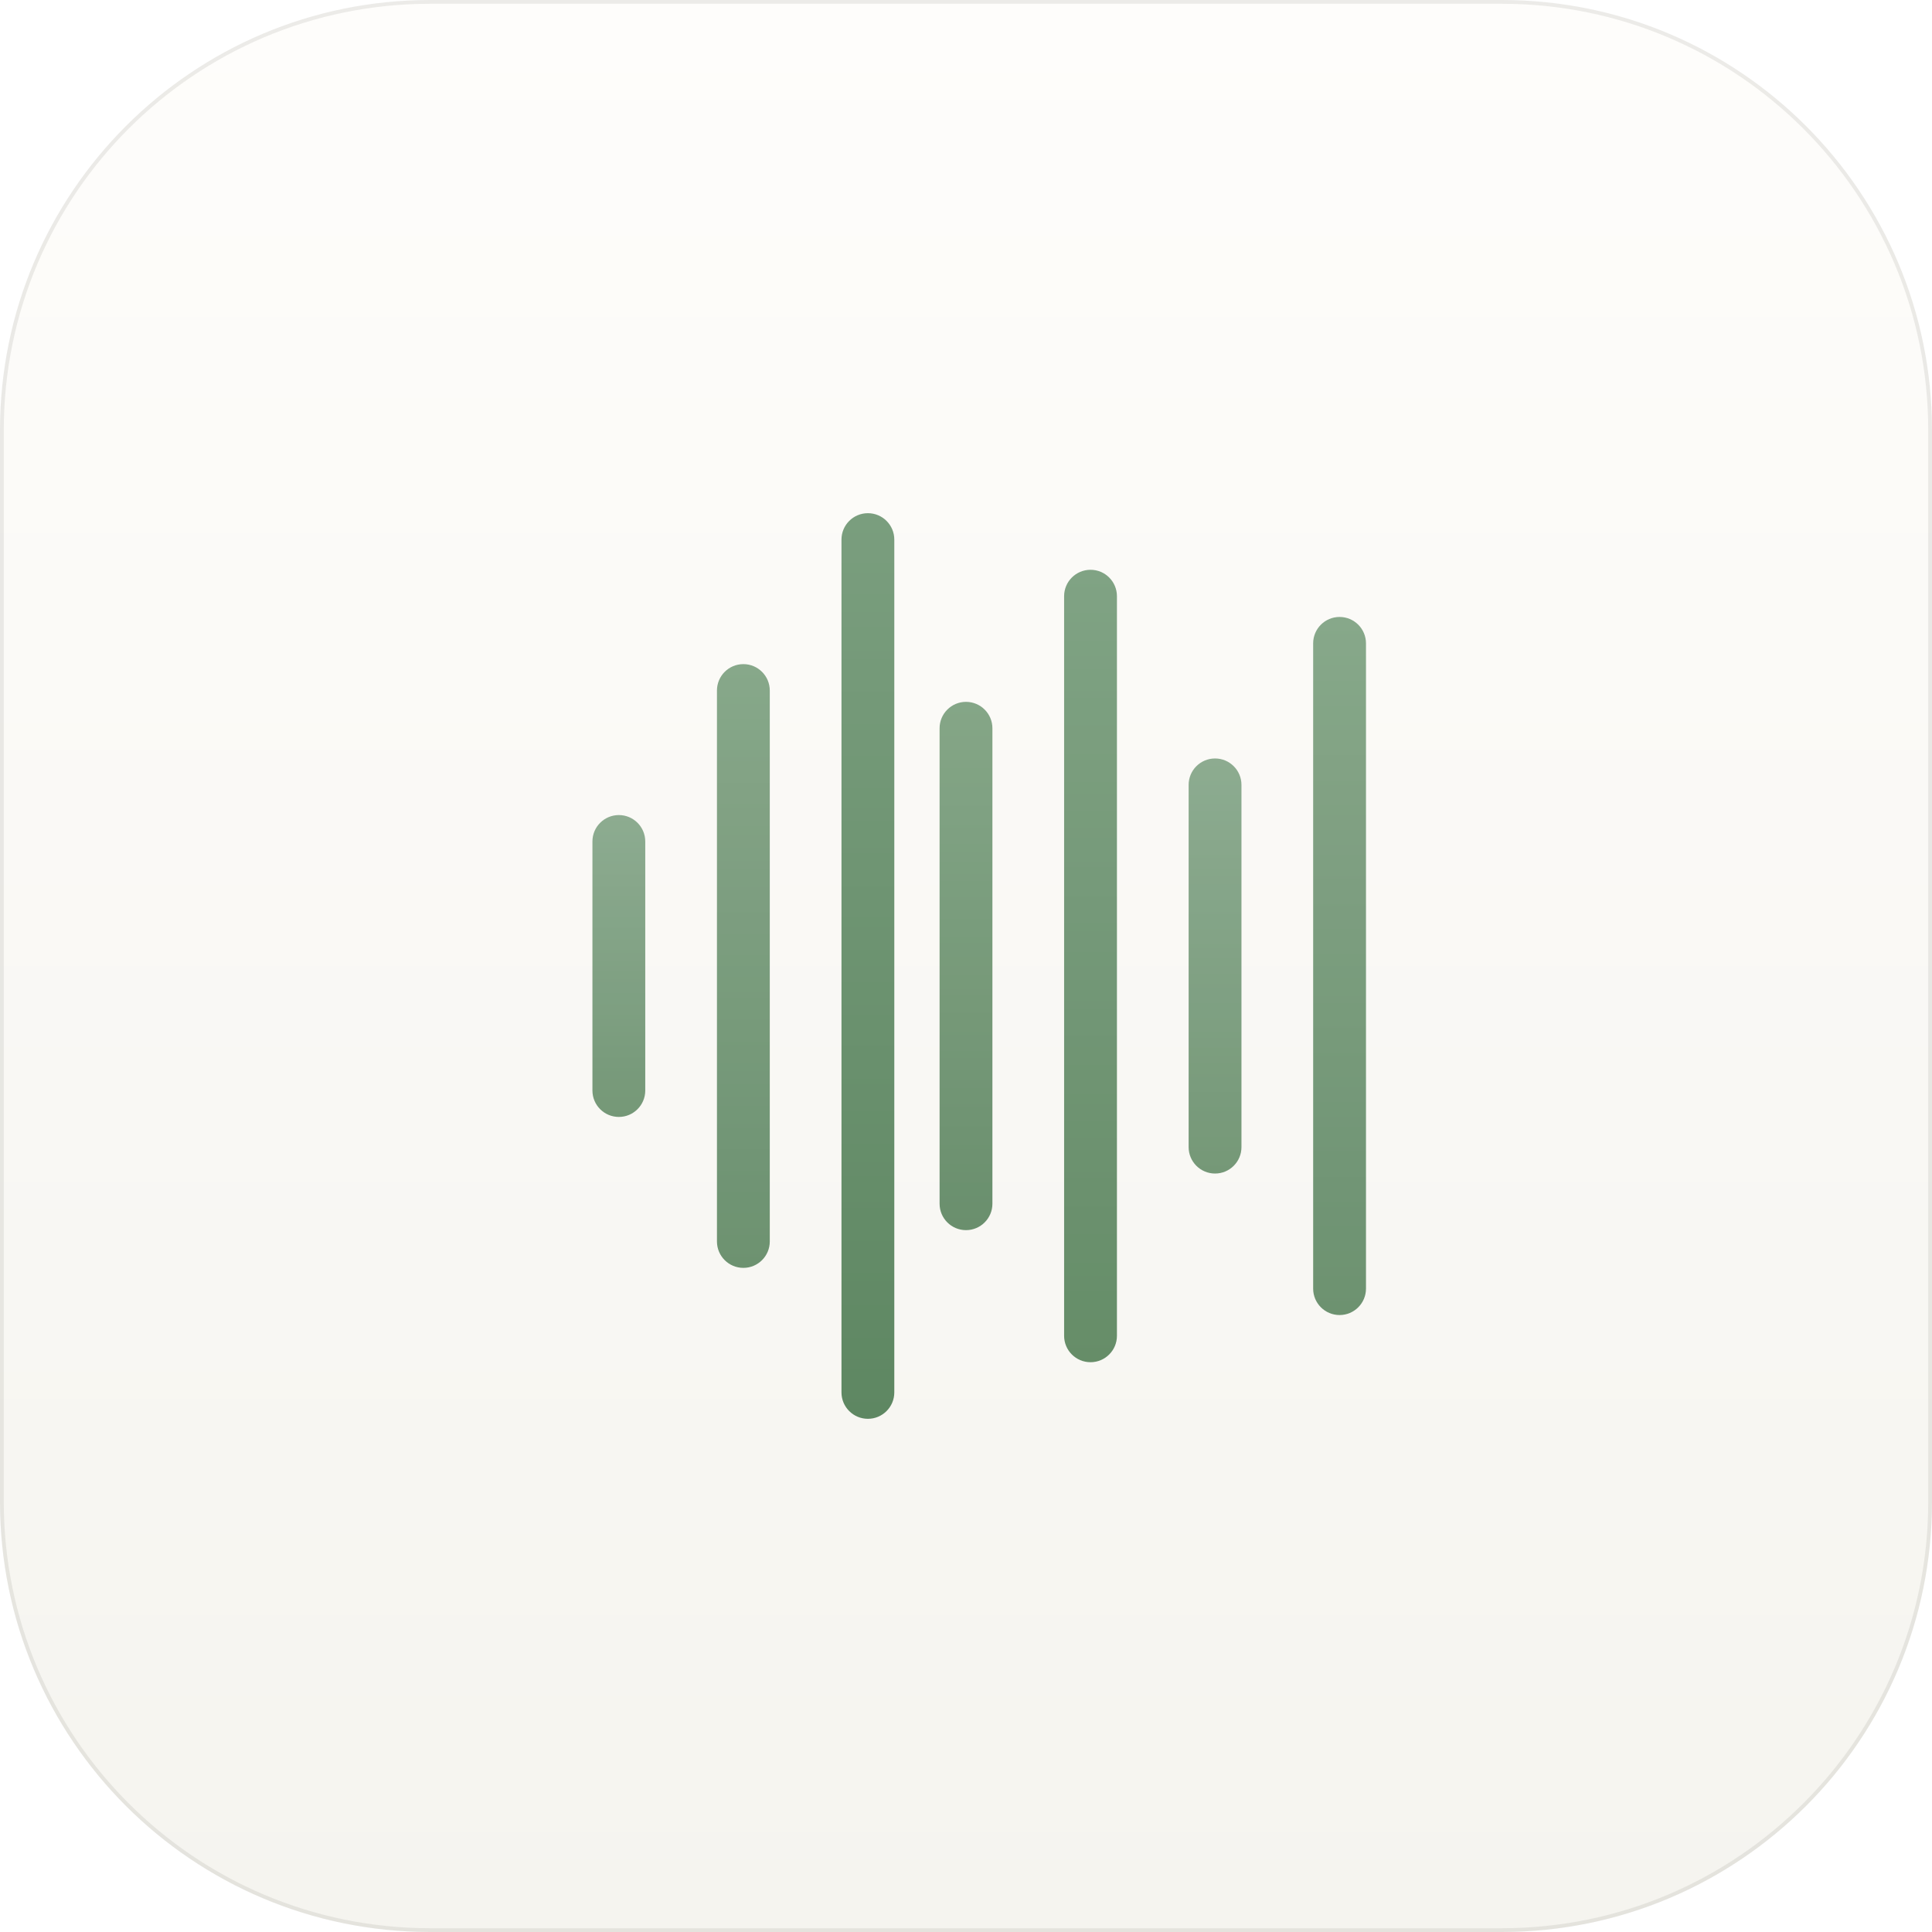
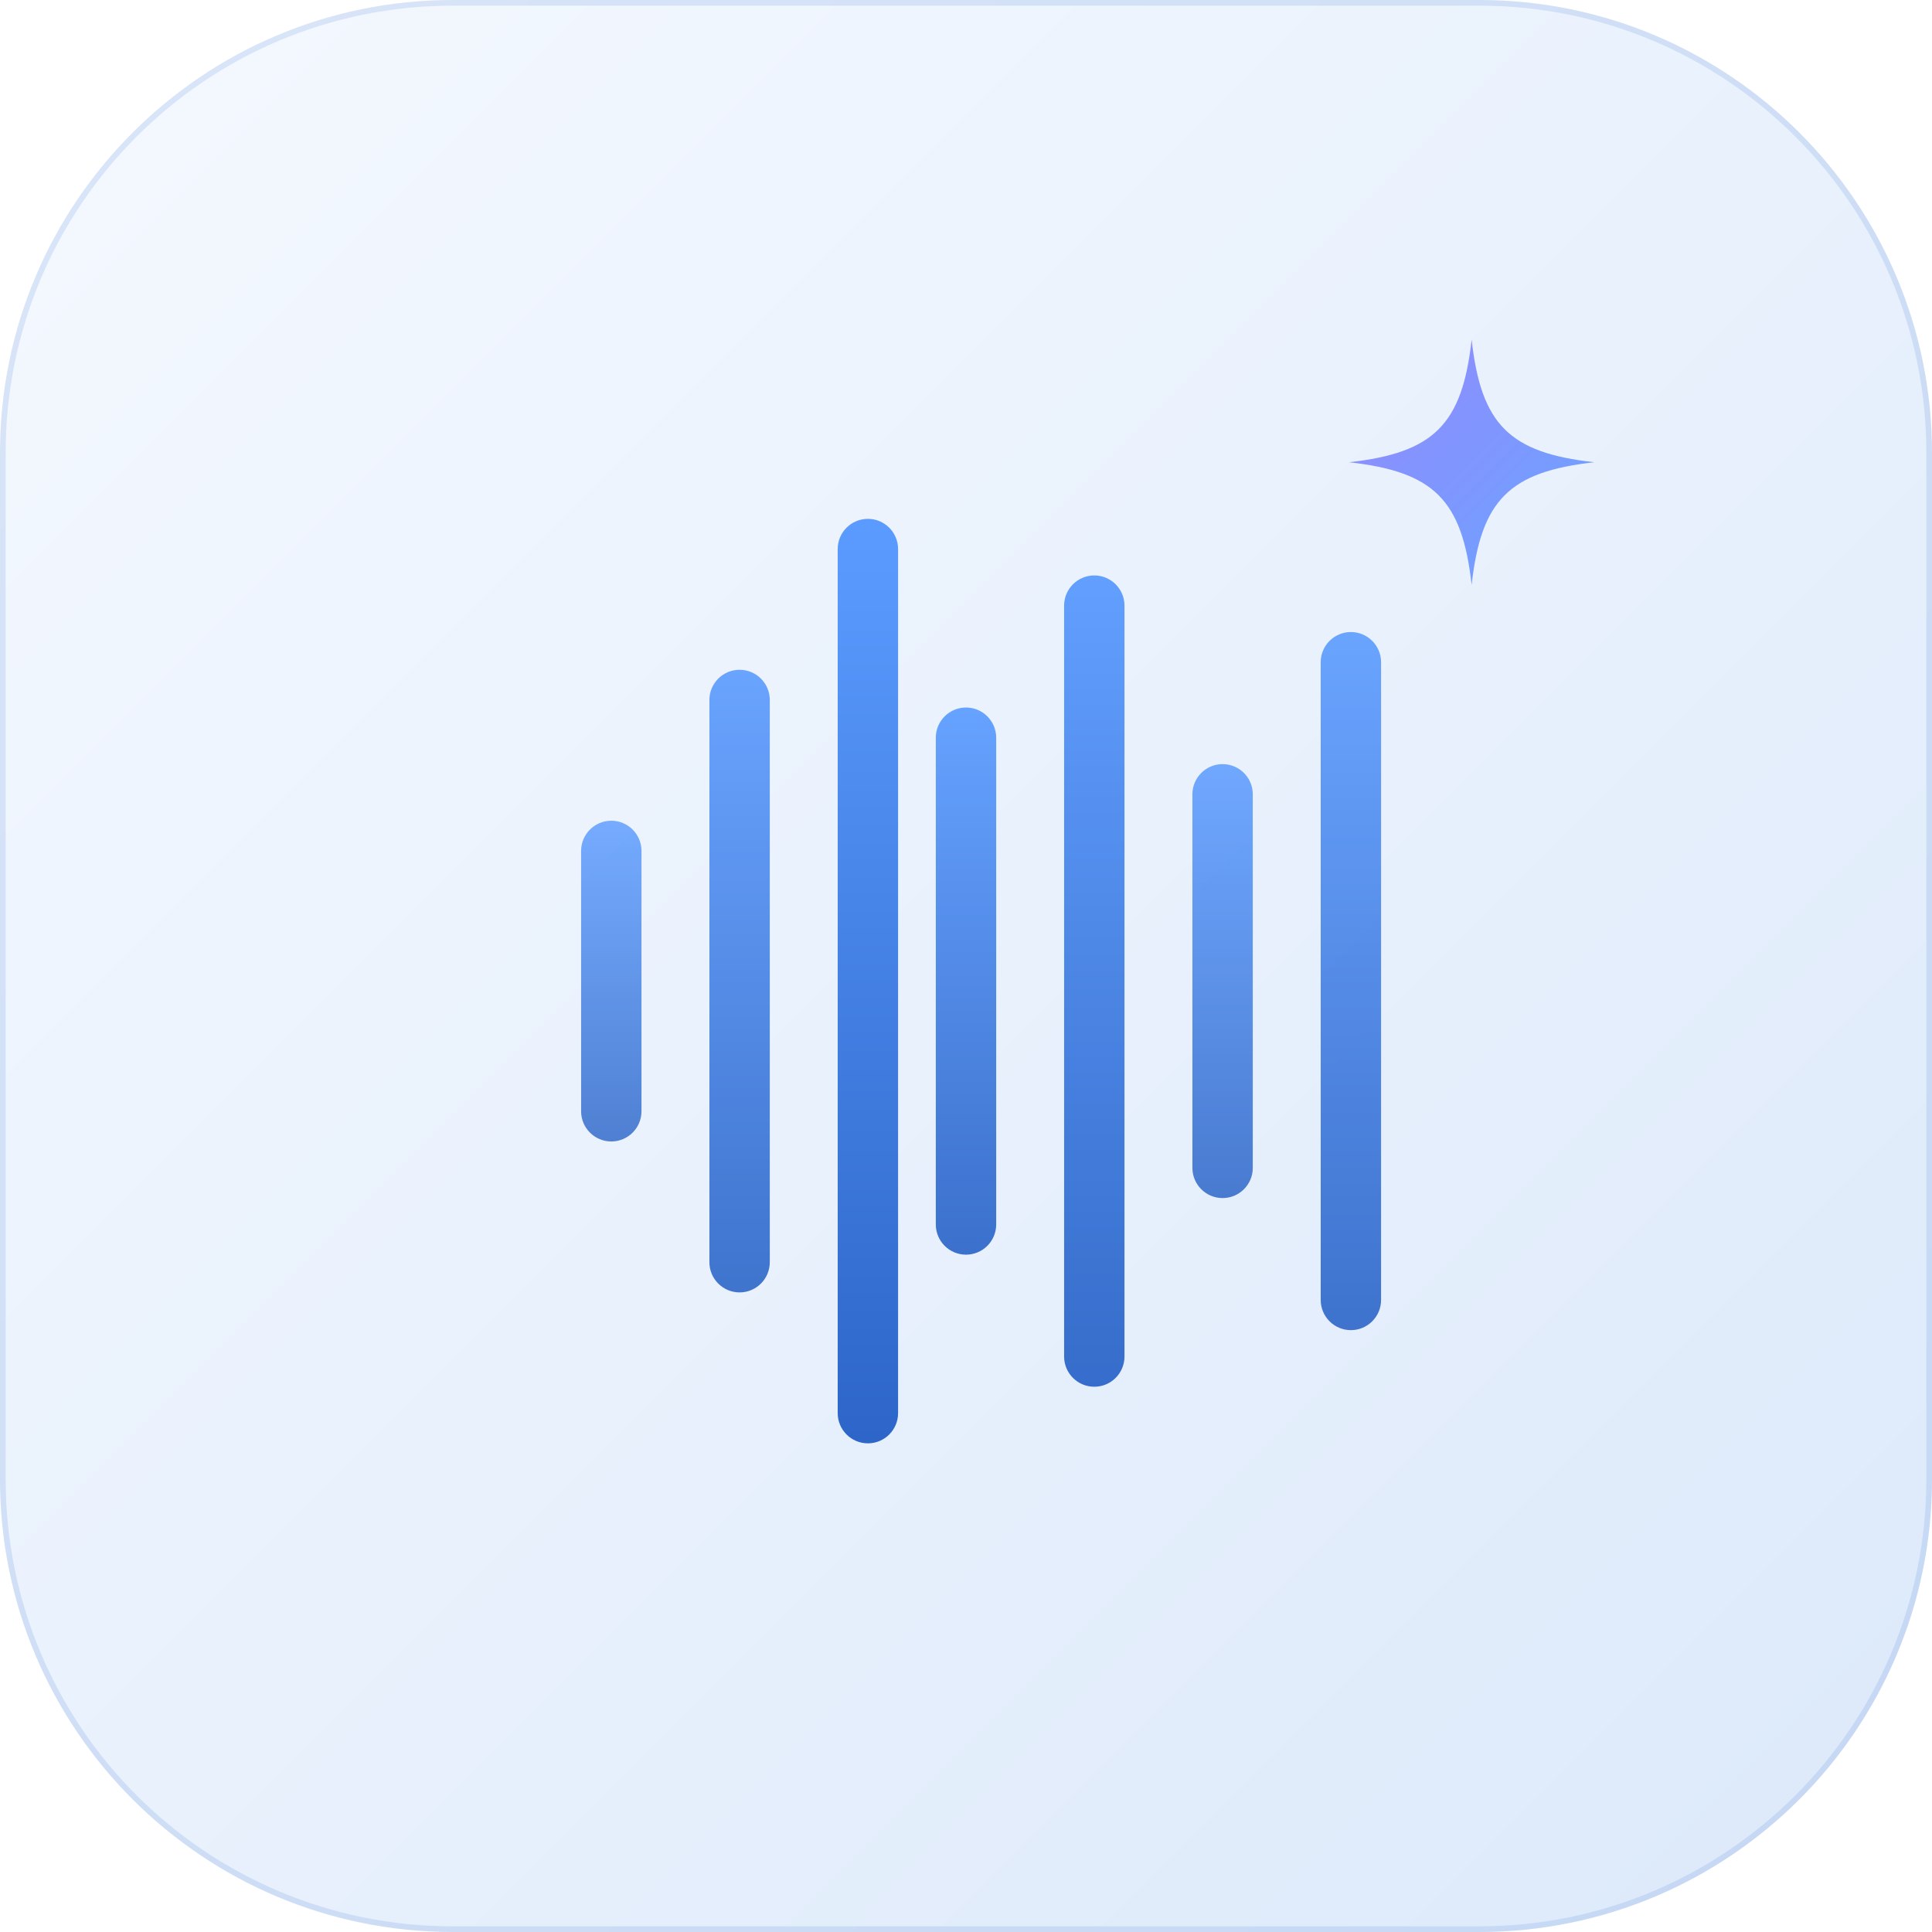
<svg xmlns="http://www.w3.org/2000/svg" viewBox="0 0 1024 1024" width="1024" height="1024">
  <defs>
-     <linearGradient id="bg" x1="0" y1="0" x2="0" y2="1">
-       <stop offset="0%" stop-color="#FEFDFB" />
-       <stop offset="100%" stop-color="#F5F4EF" />
+     <linearGradient id="bg" x1="0" y1="0" x2="1" y2="1">
+       <stop offset="0%" stop-color="#F5F9FF" />
+       <stop offset="100%" stop-color="#DCE9FA" />
    </linearGradient>
    <linearGradient id="bar" x1="0" y1="0" x2="0" y2="1">
-       <stop offset="0%" stop-color="#7A9E7E" />
-       <stop offset="100%" stop-color="#5E8762" />
+       <stop offset="0%" stop-color="#5B9BFF" />
+       <stop offset="100%" stop-color="#2D66C8" />
+     </linearGradient>
+     <linearGradient id="sparkle" x1="0" y1="0" x2="1" y2="1">
+       <stop offset="0%" stop-color="#8B7EFF" />
+       <stop offset="100%" stop-color="#5B9BFF" />
    </linearGradient>
    <clipPath id="rounded">
-       <rect width="1024" height="1024" rx="228" ry="228" />
+       <rect width="1024" height="1024" rx="240" ry="240" />
    </clipPath>
  </defs>
  <g clip-path="url(#rounded)">
    <rect width="1024" height="1024" fill="url(#bg)" />
-     <rect width="1024" height="1024" rx="228" ry="228" fill="none" stroke="rgba(26,26,23,0.08)" stroke-width="4" />
-     <g transform="translate(512, 512)">
-       <rect x="-198" y="-80" width="28" height="160" rx="14" fill="url(#bar)" opacity="0.85" />
-       <rect x="-132" y="-160" width="28" height="320" rx="14" fill="url(#bar)" opacity="0.9" />
-       <rect x="-66" y="-240" width="28" height="480" rx="14" fill="url(#bar)" />
-       <rect x="-14" y="-140" width="28" height="280" rx="14" fill="url(#bar)" opacity="0.92" />
-       <rect x="52" y="-210" width="28" height="420" rx="14" fill="url(#bar)" opacity="0.95" />
-       <rect x="118" y="-110" width="28" height="220" rx="14" fill="url(#bar)" opacity="0.85" />
-       <rect x="184" y="-185" width="28" height="370" rx="14" fill="url(#bar)" opacity="0.9" />
+     <rect width="1024" height="1024" rx="240" ry="240" fill="none" stroke="rgba(45,102,200,0.14)" stroke-width="6" />
+     <path d="M780 180 C785 225, 800 240, 845 245 C800 250, 785 265, 780 310 C775 265, 760 250, 715 245 C760 240, 775 225, 780 180 Z" fill="url(#sparkle)" opacity="0.9" />
+     <g transform="translate(512, 520)">
+       <rect x="-204" y="-85" width="32" height="170" rx="16" fill="url(#bar)" opacity="0.82" />
+       <rect x="-136" y="-165" width="32" height="330" rx="16" fill="url(#bar)" opacity="0.9" />
+       <rect x="-68" y="-245" width="32" height="490" rx="16" fill="url(#bar)" />
+       <rect x="-16" y="-145" width="32" height="290" rx="16" fill="url(#bar)" opacity="0.92" />
+       <rect x="52" y="-215" width="32" height="430" rx="16" fill="url(#bar)" opacity="0.95" />
+       <rect x="120" y="-115" width="32" height="230" rx="16" fill="url(#bar)" opacity="0.85" />
+       <rect x="188" y="-185" width="32" height="370" rx="16" fill="url(#bar)" opacity="0.9" />
    </g>
  </g>
</svg>
